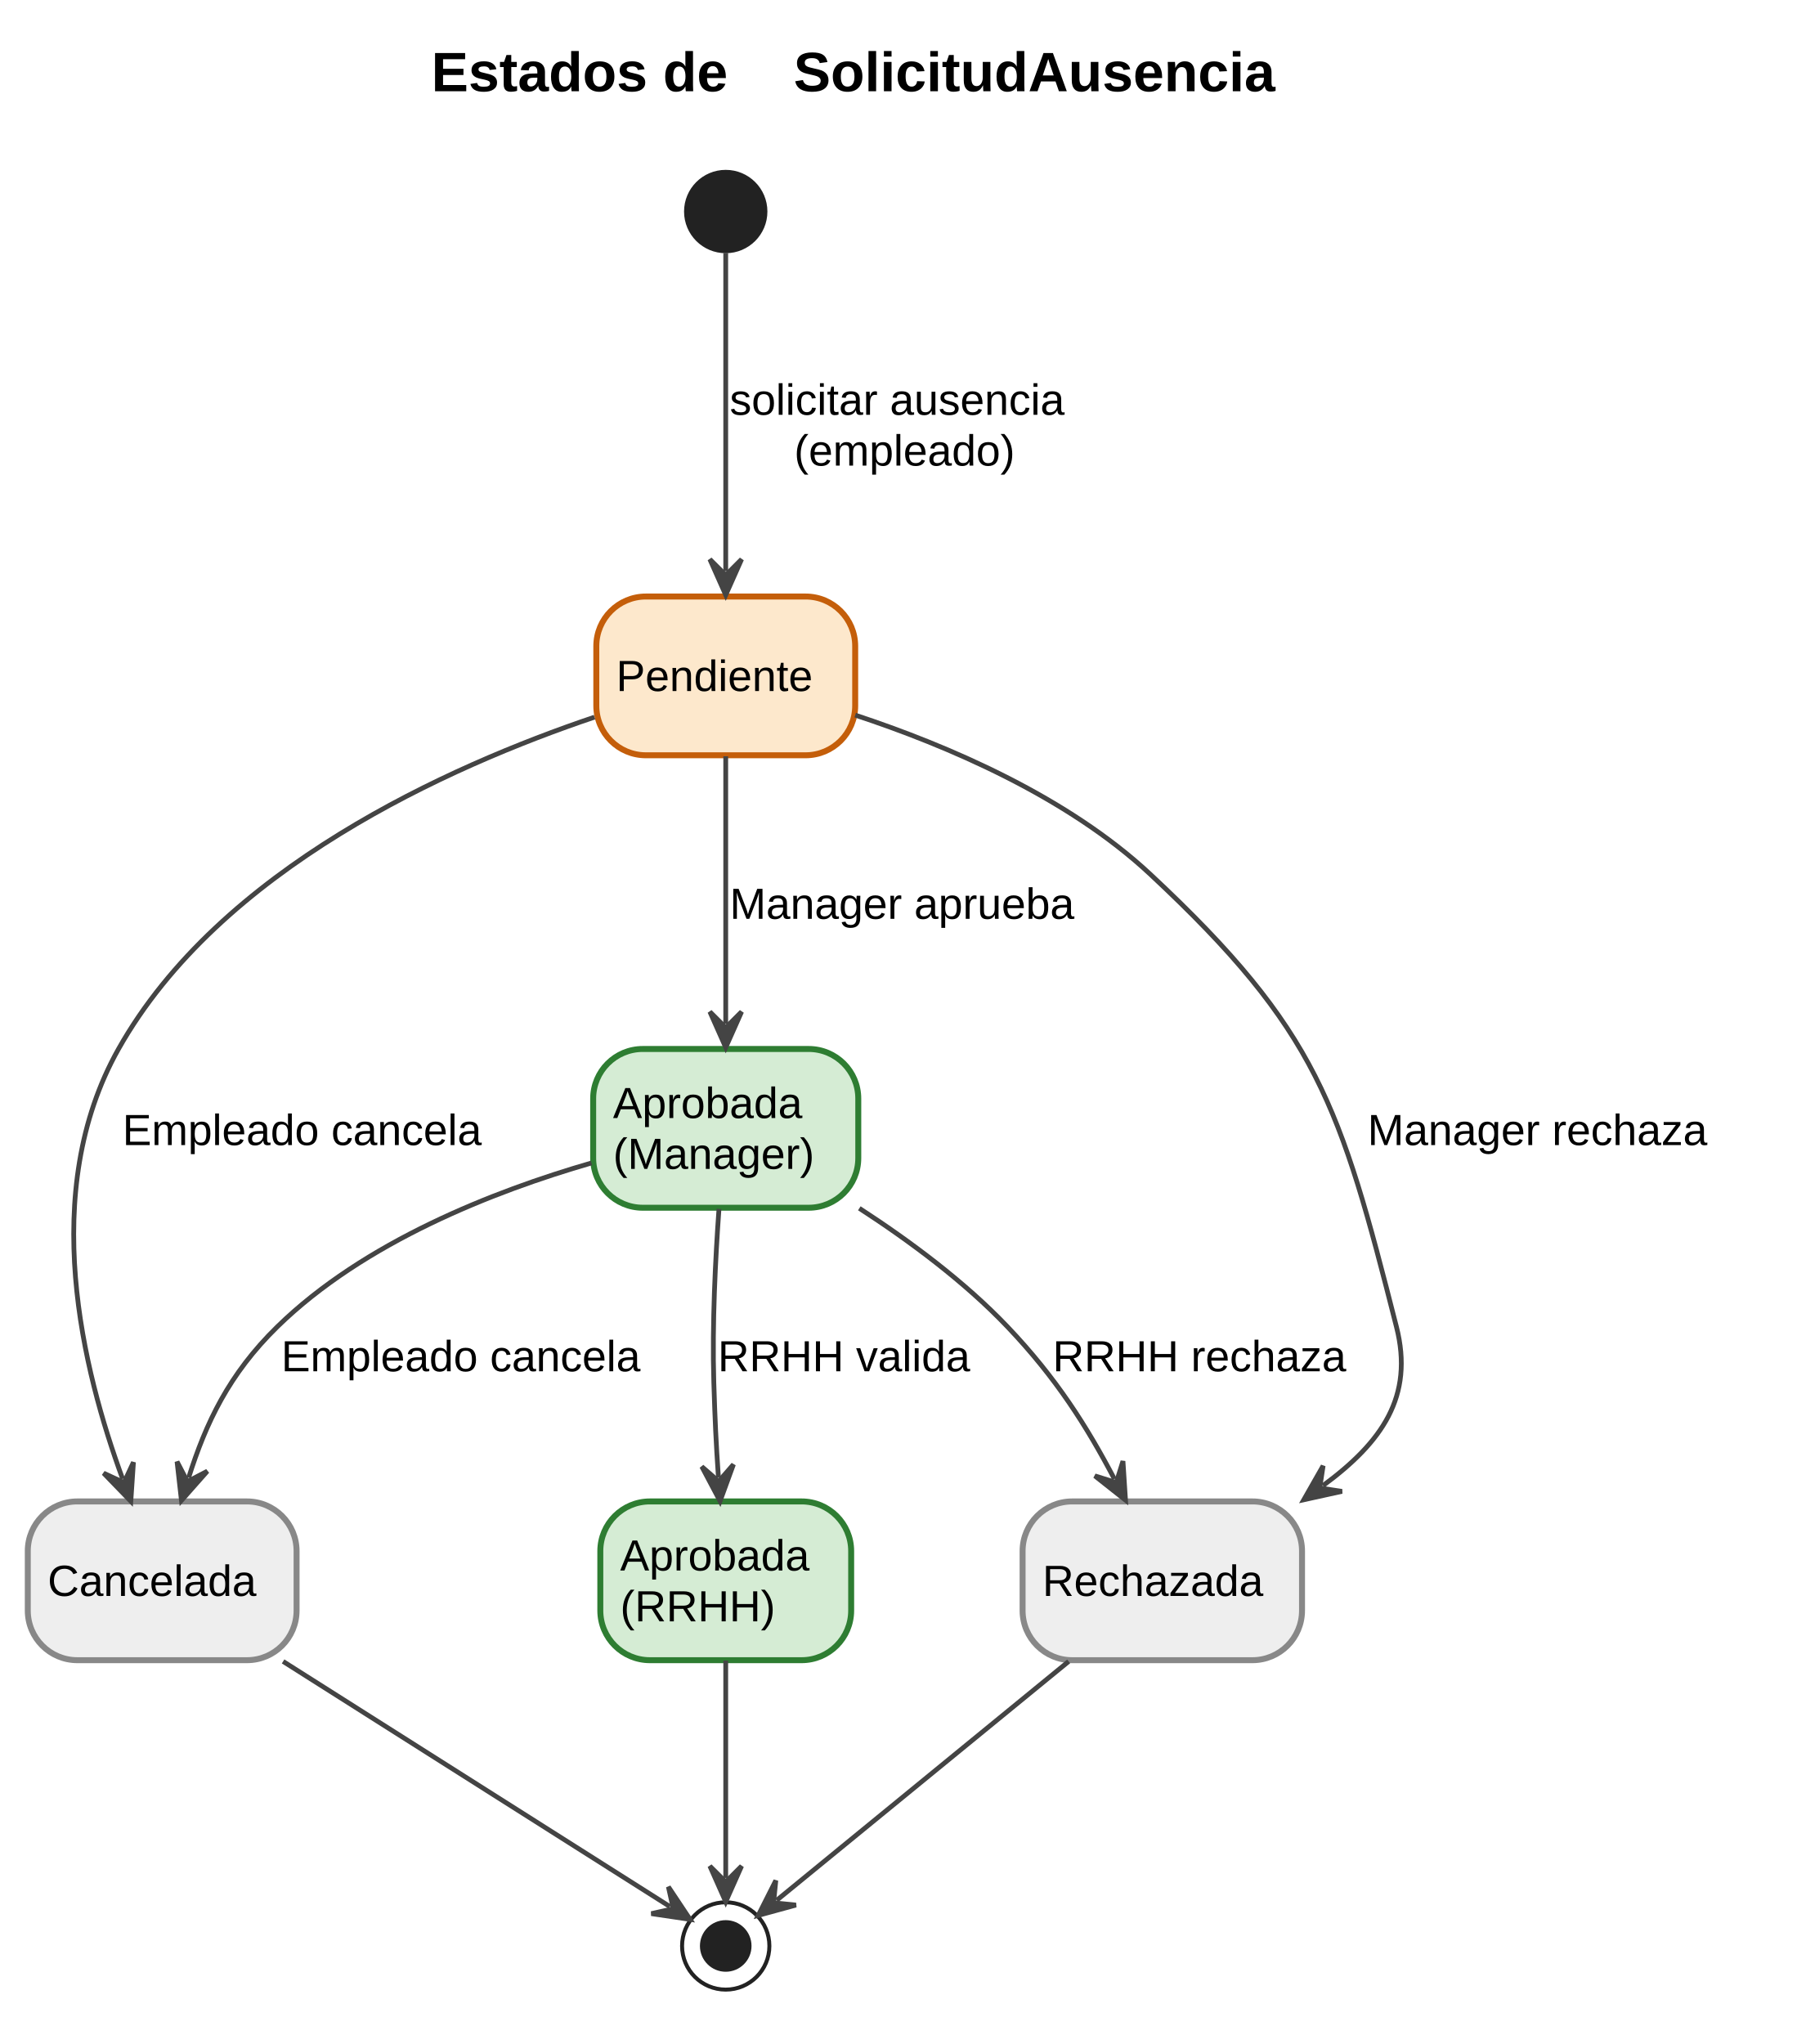
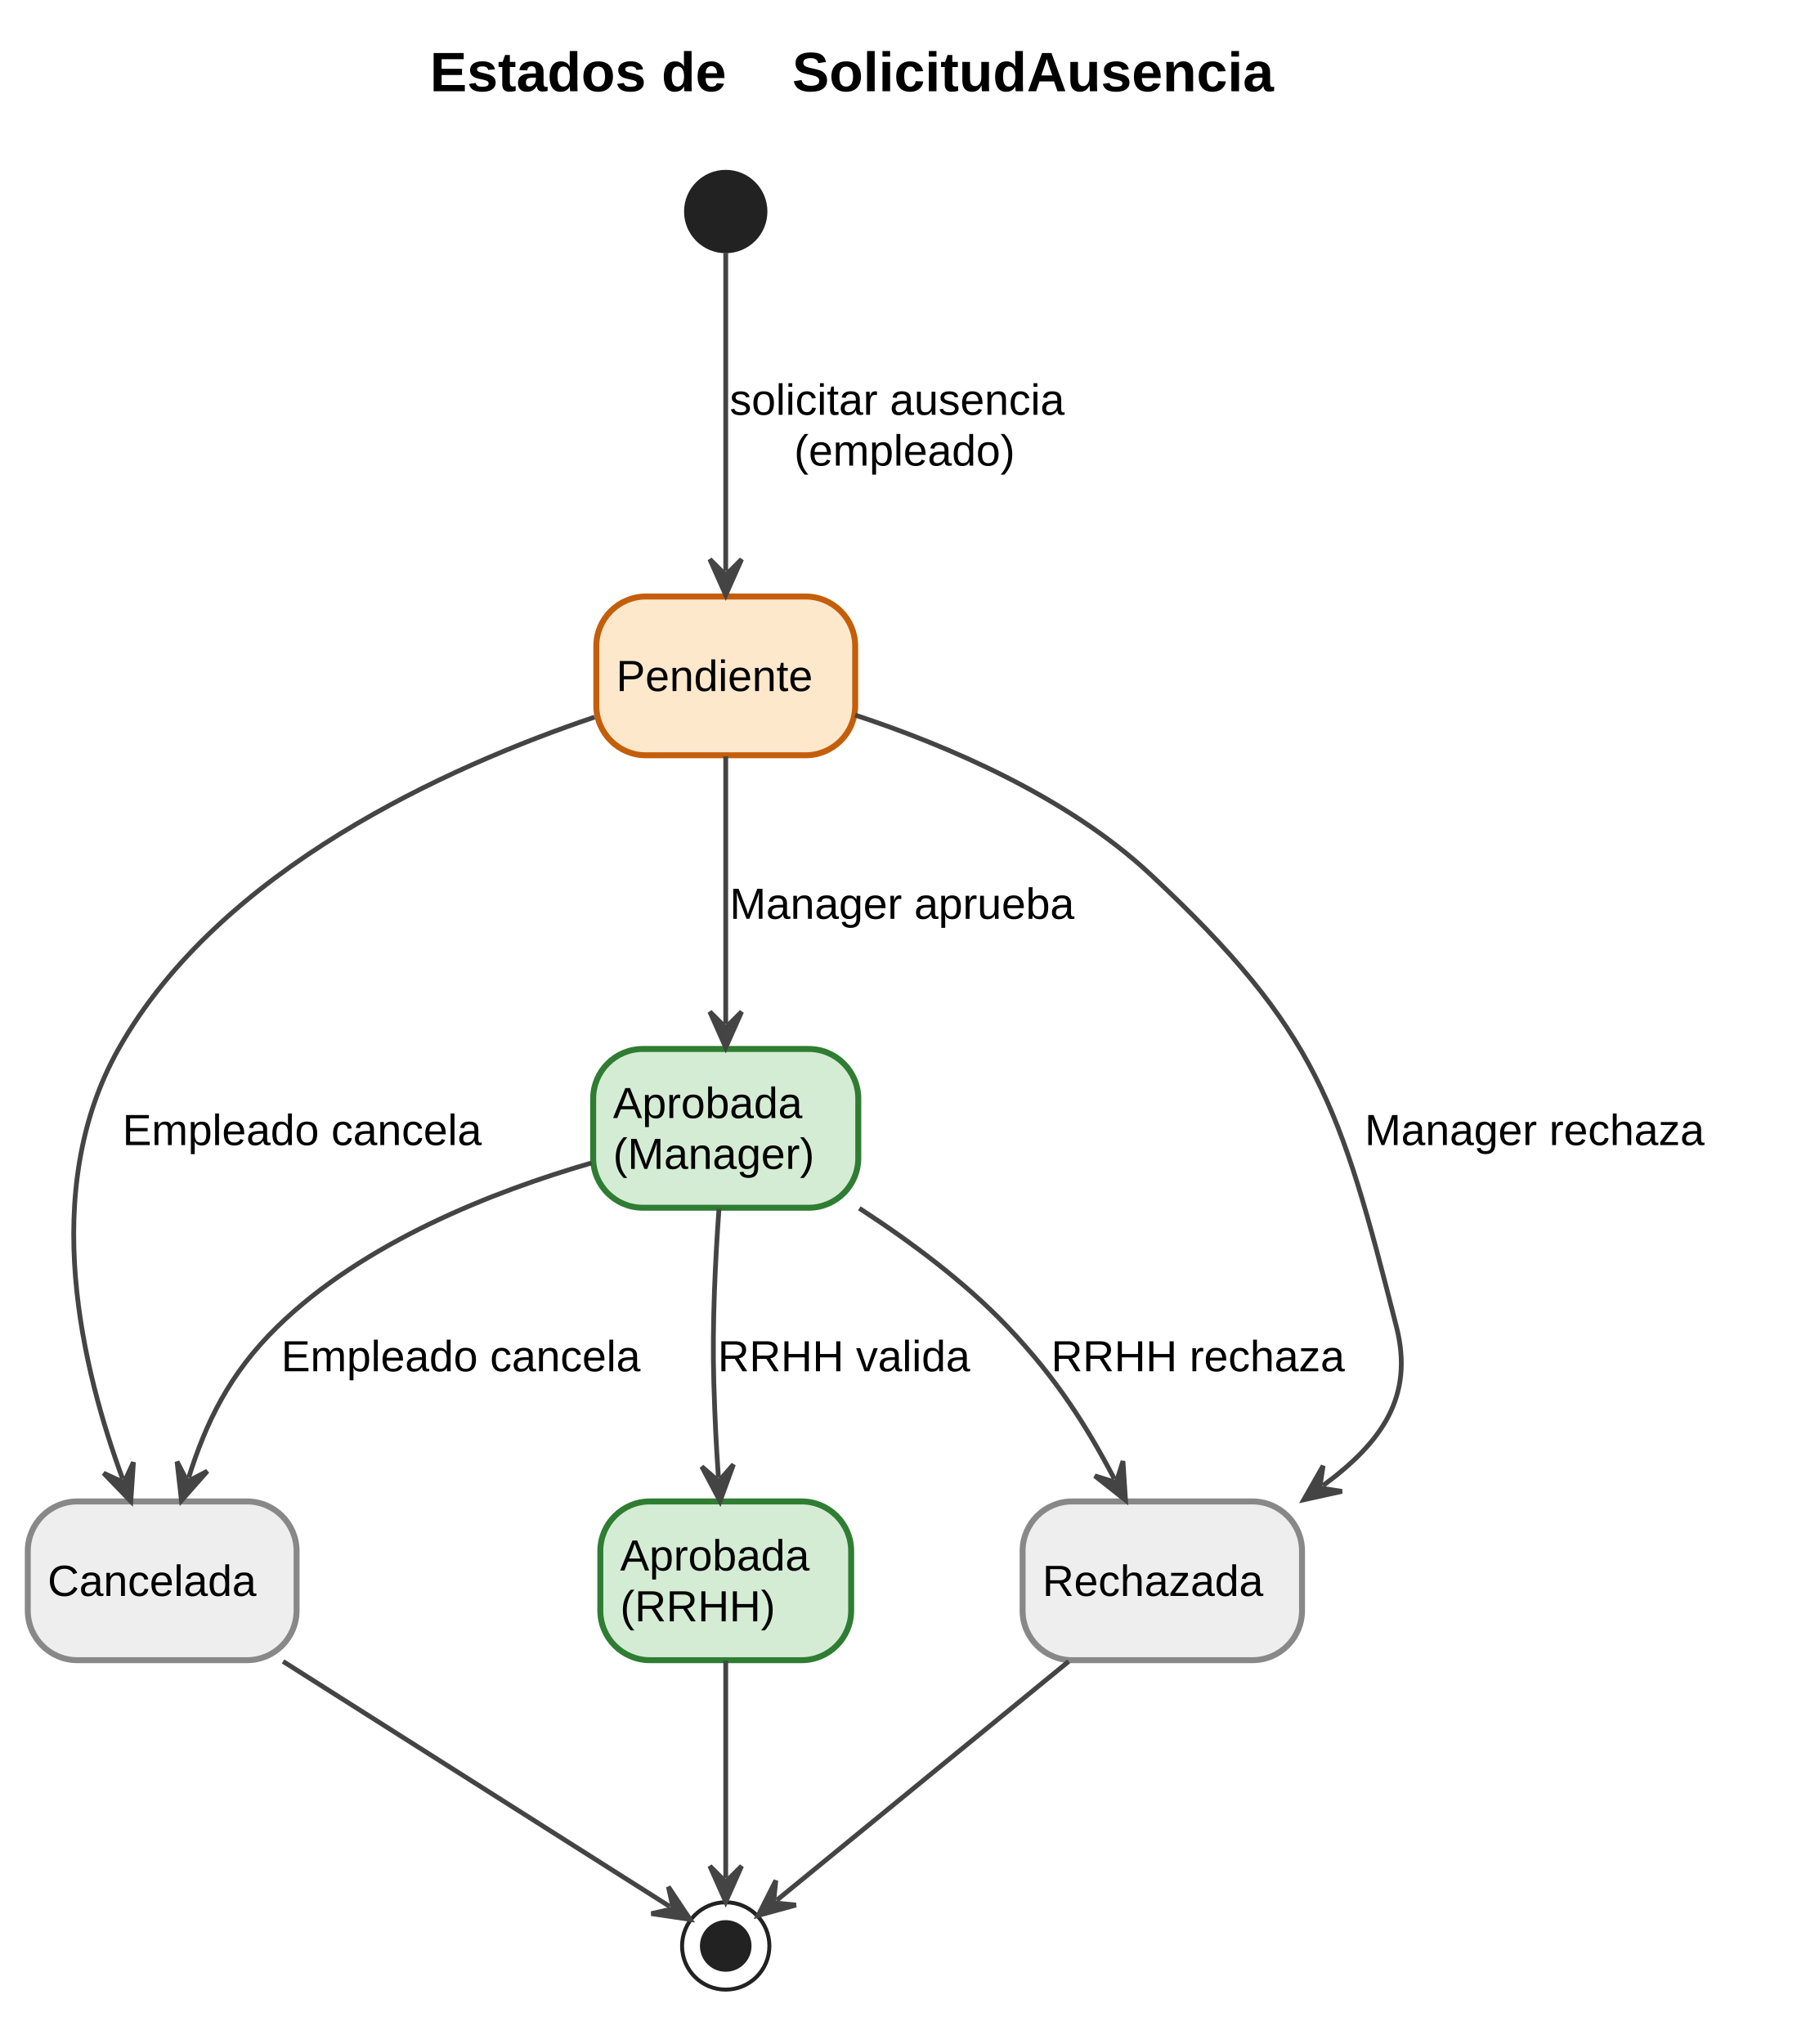
<svg xmlns="http://www.w3.org/2000/svg" contentStyleType="text/css" data-diagram-type="STATE" height="515px" preserveAspectRatio="none" style="width:455px;height:515px;background:#FFFFFF;" version="1.1" viewBox="0 0 455 515" width="455px" zoomAndPan="magnify">
  <defs />
  <g>
-     <g class="title" data-source-line="18">
-       <text fill="#000000" font-family="Arial" font-size="14" font-weight="700" lengthAdjust="spacing" textLength="86.399" x="108.683" y="22.995">Estados de</text>
-       <text fill="#000000" font-family="Arial" font-size="14" font-weight="700" lengthAdjust="spacing" textLength="140.219" x="199.956" y="22.995">SolicitudAusencia</text>
+     <g class="title" data-source-line="17">
+       <text fill="#000000" font-family="Arial" font-size="14" font-weight="700" lengthAdjust="spacing" textLength="86.399" x="108.323" y="22.995">Estados de</text>
+       <text fill="#000000" font-family="Arial" font-size="14" font-weight="700" lengthAdjust="spacing" textLength="140.219" x="199.596" y="22.995">SolicitudAusencia</text>
    </g>
    <rect fill="#D5ECD4" height="40" rx="12.5" ry="12.5" style="stroke:#2E7D32;stroke-width:1.5;" width="66.799" x="149.46" y="264.297" />
    <text fill="#000000" font-family="Arial" font-size="11" lengthAdjust="spacing" textLength="53.206" x="154.46" y="281.703">Aprobada</text>
    <text fill="#000000" font-family="Arial" font-size="11" lengthAdjust="spacing" textLength="56.799" x="154.46" y="294.507">(Manager)</text>
    <rect fill="#D5ECD4" height="40" rx="12.5" ry="12.5" style="stroke:#2E7D32;stroke-width:1.5;" width="63.206" x="151.26" y="378.297" />
    <text fill="#000000" font-family="Arial" font-size="11" lengthAdjust="spacing" textLength="53.206" x="156.26" y="395.703">Aprobada</text>
    <text fill="#000000" font-family="Arial" font-size="11" lengthAdjust="spacing" textLength="40.412" x="156.26" y="408.507">(RRHH)</text>
    <rect fill="#EEEEEE" height="40" rx="12.5" ry="12.5" style="stroke:#888888;stroke-width:1.5;" width="70.409" x="257.66" y="378.297" />
    <text fill="#000000" font-family="Arial" font-size="11" lengthAdjust="spacing" textLength="60.409" x="262.66" y="402.105">Rechazada</text>
    <rect fill="#EEEEEE" height="40" rx="12.5" ry="12.5" style="stroke:#888888;stroke-width:1.5;" width="67.728" x="7" y="378.297" />
    <text fill="#000000" font-family="Arial" font-size="11" lengthAdjust="spacing" textLength="57.728" x="12" y="402.105">Cancelada</text>
-     <g class="start_entity" data-qualified-name=".start." data-source-line="25" id="ent0002">
+     <g class="start_entity" data-qualified-name=".start." data-source-line="24" id="ent0002">
      <ellipse cx="182.86" cy="53.297" fill="#222222" rx="10" ry="10" style="stroke:#222222;stroke-width:1;" />
    </g>
    <rect fill="#FDE8CC" height="40" rx="12.5" ry="12.5" style="stroke:#C45E0A;stroke-width:1.5;" width="65.231" x="150.25" y="150.297" />
    <text fill="#000000" font-family="Arial" font-size="11" lengthAdjust="spacing" textLength="55.231" x="155.25" y="174.105">Pendiente</text>
-     <g class="end_entity" data-qualified-name=".end." data-source-line="35" id="ent0011">
+     <g class="end_entity" data-qualified-name=".end." data-source-line="34" id="ent0011">
      <ellipse cx="182.86" cy="490.297" fill="none" rx="11" ry="11" style="stroke:#222222;stroke-width:1;" />
      <ellipse cx="182.86" cy="490.297" fill="#222222" rx="6" ry="6" style="stroke:#222222;stroke-width:1;" />
    </g>
-     <g class="link" data-entity-1="ent0002" data-entity-2="ent0003" data-link-type="dependency" data-source-line="25" id="lnk4">
+     <g class="link" data-entity-1="ent0002" data-entity-2="ent0003" data-link-type="dependency" data-source-line="24" id="lnk4">
      <path d="M182.86,63.707 C182.86,82.487 182.86,118.927 182.86,143.917" fill="none" id="*start*-to-Pendiente" style="stroke:#444444;stroke-width:1.2;" />
      <polygon fill="#444444" points="182.86,149.917,186.86,140.917,182.86,144.917,178.86,140.917,182.86,149.917" style="stroke:#444444;stroke-width:1.2;" />
      <text fill="#000000" font-family="Arial" font-size="11" lengthAdjust="spacing" textLength="95.777" x="183.86" y="104.507">solicitar ausencia</text>
      <text fill="#000000" font-family="Arial" font-size="11" lengthAdjust="spacing" textLength="63.325" x="200.086" y="117.312">(empleado)</text>
    </g>
-     <g class="link" data-entity-1="ent0003" data-entity-2="ent0002" data-link-type="dependency" data-source-line="27" id="lnk5">
+     <g class="link" data-entity-1="ent0003" data-entity-2="ent0002" data-link-type="dependency" data-source-line="26" id="lnk5">
      <path d="M182.86,190.547 C182.86,211.067 182.86,237.357 182.86,257.917" fill="none" id="Pendiente-to-AprobadaManager" style="stroke:#444444;stroke-width:1.2;" />
      <polygon fill="#444444" points="182.86,263.917,186.86,254.917,182.86,258.917,178.86,254.917,182.86,263.917" style="stroke:#444444;stroke-width:1.2;" />
      <text fill="#000000" font-family="Arial" font-size="11" lengthAdjust="spacing" textLength="97.421" x="183.86" y="231.507">Manager aprueba</text>
    </g>
-     <g class="link" data-entity-1="ent0003" data-entity-2="ent0004" data-link-type="dependency" data-source-line="28" id="lnk6">
+     <g class="link" data-entity-1="ent0003" data-entity-2="ent0004" data-link-type="dependency" data-source-line="27" id="lnk6">
      <path d="M215.49,180.177 C238.49,187.767 268.81,200.637 289.86,220.297 C332.02,259.657 337.65,278.397 351.86,334.297 C356.33,351.867 348.231,363.348 333.341,374.318" fill="none" id="Pendiente-to-Rechazada" style="stroke:#444444;stroke-width:1.2;" />
      <polygon fill="#444444" points="328.51,377.877,338.128,375.759,332.536,374.911,333.383,369.318,328.51,377.877" style="stroke:#444444;stroke-width:1.2;" />
-       <text fill="#000000" font-family="Arial" font-size="11" lengthAdjust="spacing" textLength="95.278" x="344.58" y="288.507">Manager rechaza</text>
+       <text fill="#000000" font-family="Arial" font-size="11" lengthAdjust="spacing" textLength="95.278" x="343.86" y="288.507">Manager rechaza</text>
    </g>
-     <g class="link" data-entity-1="ent0003" data-entity-2="ent0005" data-link-type="dependency" data-source-line="29" id="lnk7">
+     <g class="link" data-entity-1="ent0003" data-entity-2="ent0005" data-link-type="dependency" data-source-line="28" id="lnk7">
      <path d="M149.8,180.687 C113.01,193.107 55.39,218.917 29.86,264.297 C9.53,300.447 20.947,345.433 30.897,372.613" fill="none" id="Pendiente-to-Cancelada" style="stroke:#444444;stroke-width:1.2;" />
      <polygon fill="#444444" points="32.96,378.247,33.622,368.42,31.241,373.552,26.11,371.171,32.96,378.247" style="stroke:#444444;stroke-width:1.2;" />
      <text fill="#000000" font-family="Arial" font-size="11" lengthAdjust="spacing" textLength="100.794" x="30.86" y="288.507">Empleado cancela</text>
    </g>
-     <g class="link" data-entity-1="ent0002" data-entity-2="ent0003" data-link-type="dependency" data-source-line="31" id="lnk8">
+     <g class="link" data-entity-1="ent0002" data-entity-2="ent0003" data-link-type="dependency" data-source-line="30" id="lnk8">
      <path d="M181.16,304.587 C180.26,317.057 179.42,333.627 179.86,348.297 C180.17,358.177 180.4,363.181 181.02,372.241" fill="none" id="AprobadaManager-to-AprobadaRRHH" style="stroke:#444444;stroke-width:1.2;" />
      <polygon fill="#444444" points="181.43,378.227,184.806,368.975,181.089,373.238,176.825,369.521,181.43,378.227" style="stroke:#444444;stroke-width:1.2;" />
      <text fill="#000000" font-family="Arial" font-size="11" lengthAdjust="spacing" textLength="68.412" x="180.86" y="345.507">RRHH valida</text>
    </g>
-     <g class="link" data-entity-1="ent0002" data-entity-2="ent0004" data-link-type="dependency" data-source-line="32" id="lnk9">
+     <g class="link" data-entity-1="ent0002" data-entity-2="ent0004" data-link-type="dependency" data-source-line="31" id="lnk9">
      <path d="M216.52,304.437 C229.13,312.617 243.02,322.907 253.86,334.297 C266.19,347.247 273.841,359.394 280.801,372.654" fill="none" id="AprobadaManager-to-Rechazada" style="stroke:#444444;stroke-width:1.2;" />
      <polygon fill="#444444" points="283.59,377.967,282.949,368.139,281.266,373.54,275.865,371.857,283.59,377.967" style="stroke:#444444;stroke-width:1.2;" />
-       <text fill="#000000" font-family="Arial" font-size="11" lengthAdjust="spacing" textLength="78.891" x="265.23" y="345.507">RRHH rechaza</text>
+       <text fill="#000000" font-family="Arial" font-size="11" lengthAdjust="spacing" textLength="78.891" x="264.86" y="345.507">RRHH rechaza</text>
    </g>
-     <g class="link" data-entity-1="ent0002" data-entity-2="ent0005" data-link-type="dependency" data-source-line="33" id="lnk10">
+     <g class="link" data-entity-1="ent0002" data-entity-2="ent0005" data-link-type="dependency" data-source-line="32" id="lnk10">
      <path d="M149.03,293.017 C124.42,300.137 91.73,312.917 69.86,334.297 C57.64,346.247 51.855,358.605 47.525,372.335" fill="none" id="AprobadaManager-to-Cancelada" style="stroke:#444444;stroke-width:1.2;" />
      <polygon fill="#444444" points="45.72,378.057,52.242,370.677,47.224,373.288,44.612,368.271,45.72,378.057" style="stroke:#444444;stroke-width:1.2;" />
      <text fill="#000000" font-family="Arial" font-size="11" lengthAdjust="spacing" textLength="100.794" x="70.86" y="345.507">Empleado cancela</text>
    </g>
-     <g class="link" data-entity-1="ent0003" data-entity-2="ent0011" data-link-type="dependency" data-source-line="35" id="lnk12">
+     <g class="link" data-entity-1="ent0003" data-entity-2="ent0011" data-link-type="dependency" data-source-line="34" id="lnk12">
      <path d="M182.86,418.387 C182.86,436.957 182.86,458.467 182.86,473.167" fill="none" id="AprobadaRRHH-to-*end*" style="stroke:#444444;stroke-width:1.2;" />
      <polygon fill="#444444" points="182.86,479.167,186.86,470.167,182.86,474.167,178.86,470.167,182.86,479.167" style="stroke:#444444;stroke-width:1.2;" />
    </g>
-     <g class="link" data-entity-1="ent0004" data-entity-2="ent0011" data-link-type="dependency" data-source-line="36" id="lnk13">
+     <g class="link" data-entity-1="ent0004" data-entity-2="ent0011" data-link-type="dependency" data-source-line="35" id="lnk13">
      <path d="M269.27,418.607 C244.65,438.747 212.043,465.417 195.693,478.797" fill="none" id="Rechazada-to-*end*" style="stroke:#444444;stroke-width:1.2;" />
      <polygon fill="#444444" points="191.05,482.597,200.548,479.993,194.919,479.43,195.482,473.801,191.05,482.597" style="stroke:#444444;stroke-width:1.2;" />
    </g>
-     <g class="link" data-entity-1="ent0005" data-entity-2="ent0011" data-link-type="dependency" data-source-line="37" id="lnk14">
+     <g class="link" data-entity-1="ent0005" data-entity-2="ent0011" data-link-type="dependency" data-source-line="36" id="lnk14">
      <path d="M71.33,418.607 C103.92,439.267 148.603,467.574 168.803,480.384" fill="none" id="Cancelada-to-*end*" style="stroke:#444444;stroke-width:1.2;" />
      <polygon fill="#444444" points="173.87,483.597,168.412,475.399,169.648,480.919,164.127,482.155,173.87,483.597" style="stroke:#444444;stroke-width:1.2;" />
    </g>
  </g>
</svg>
